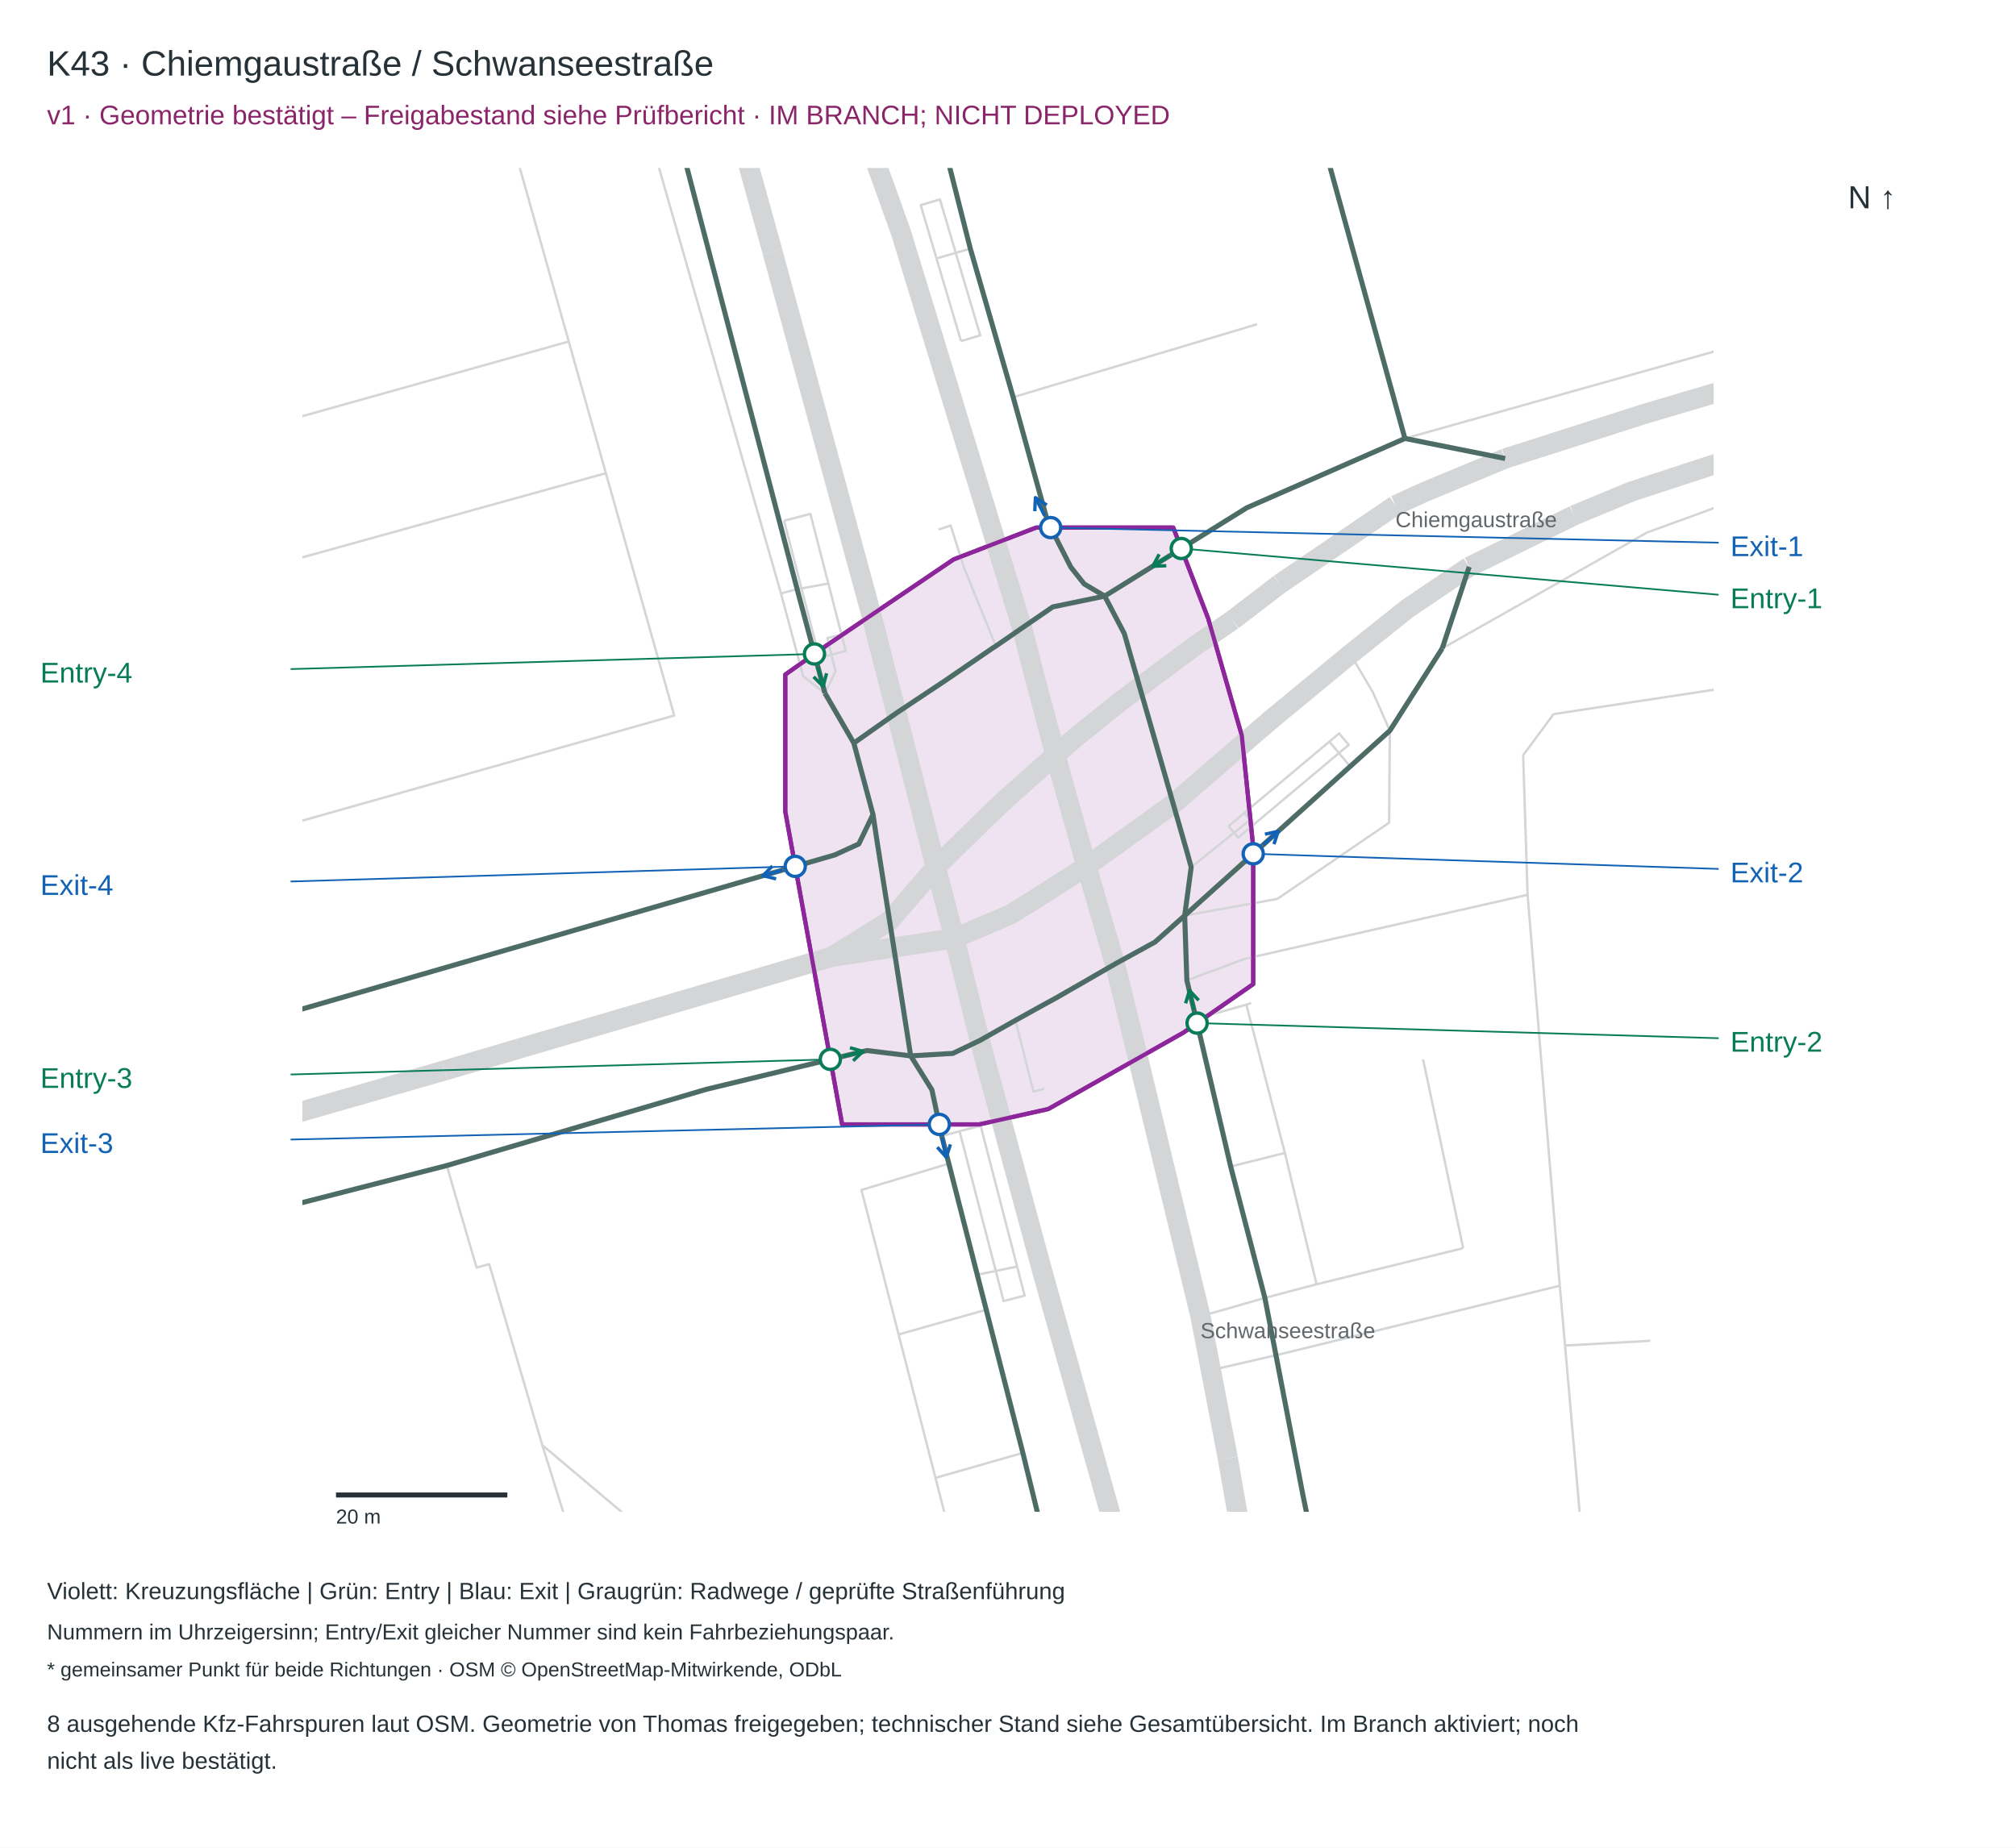
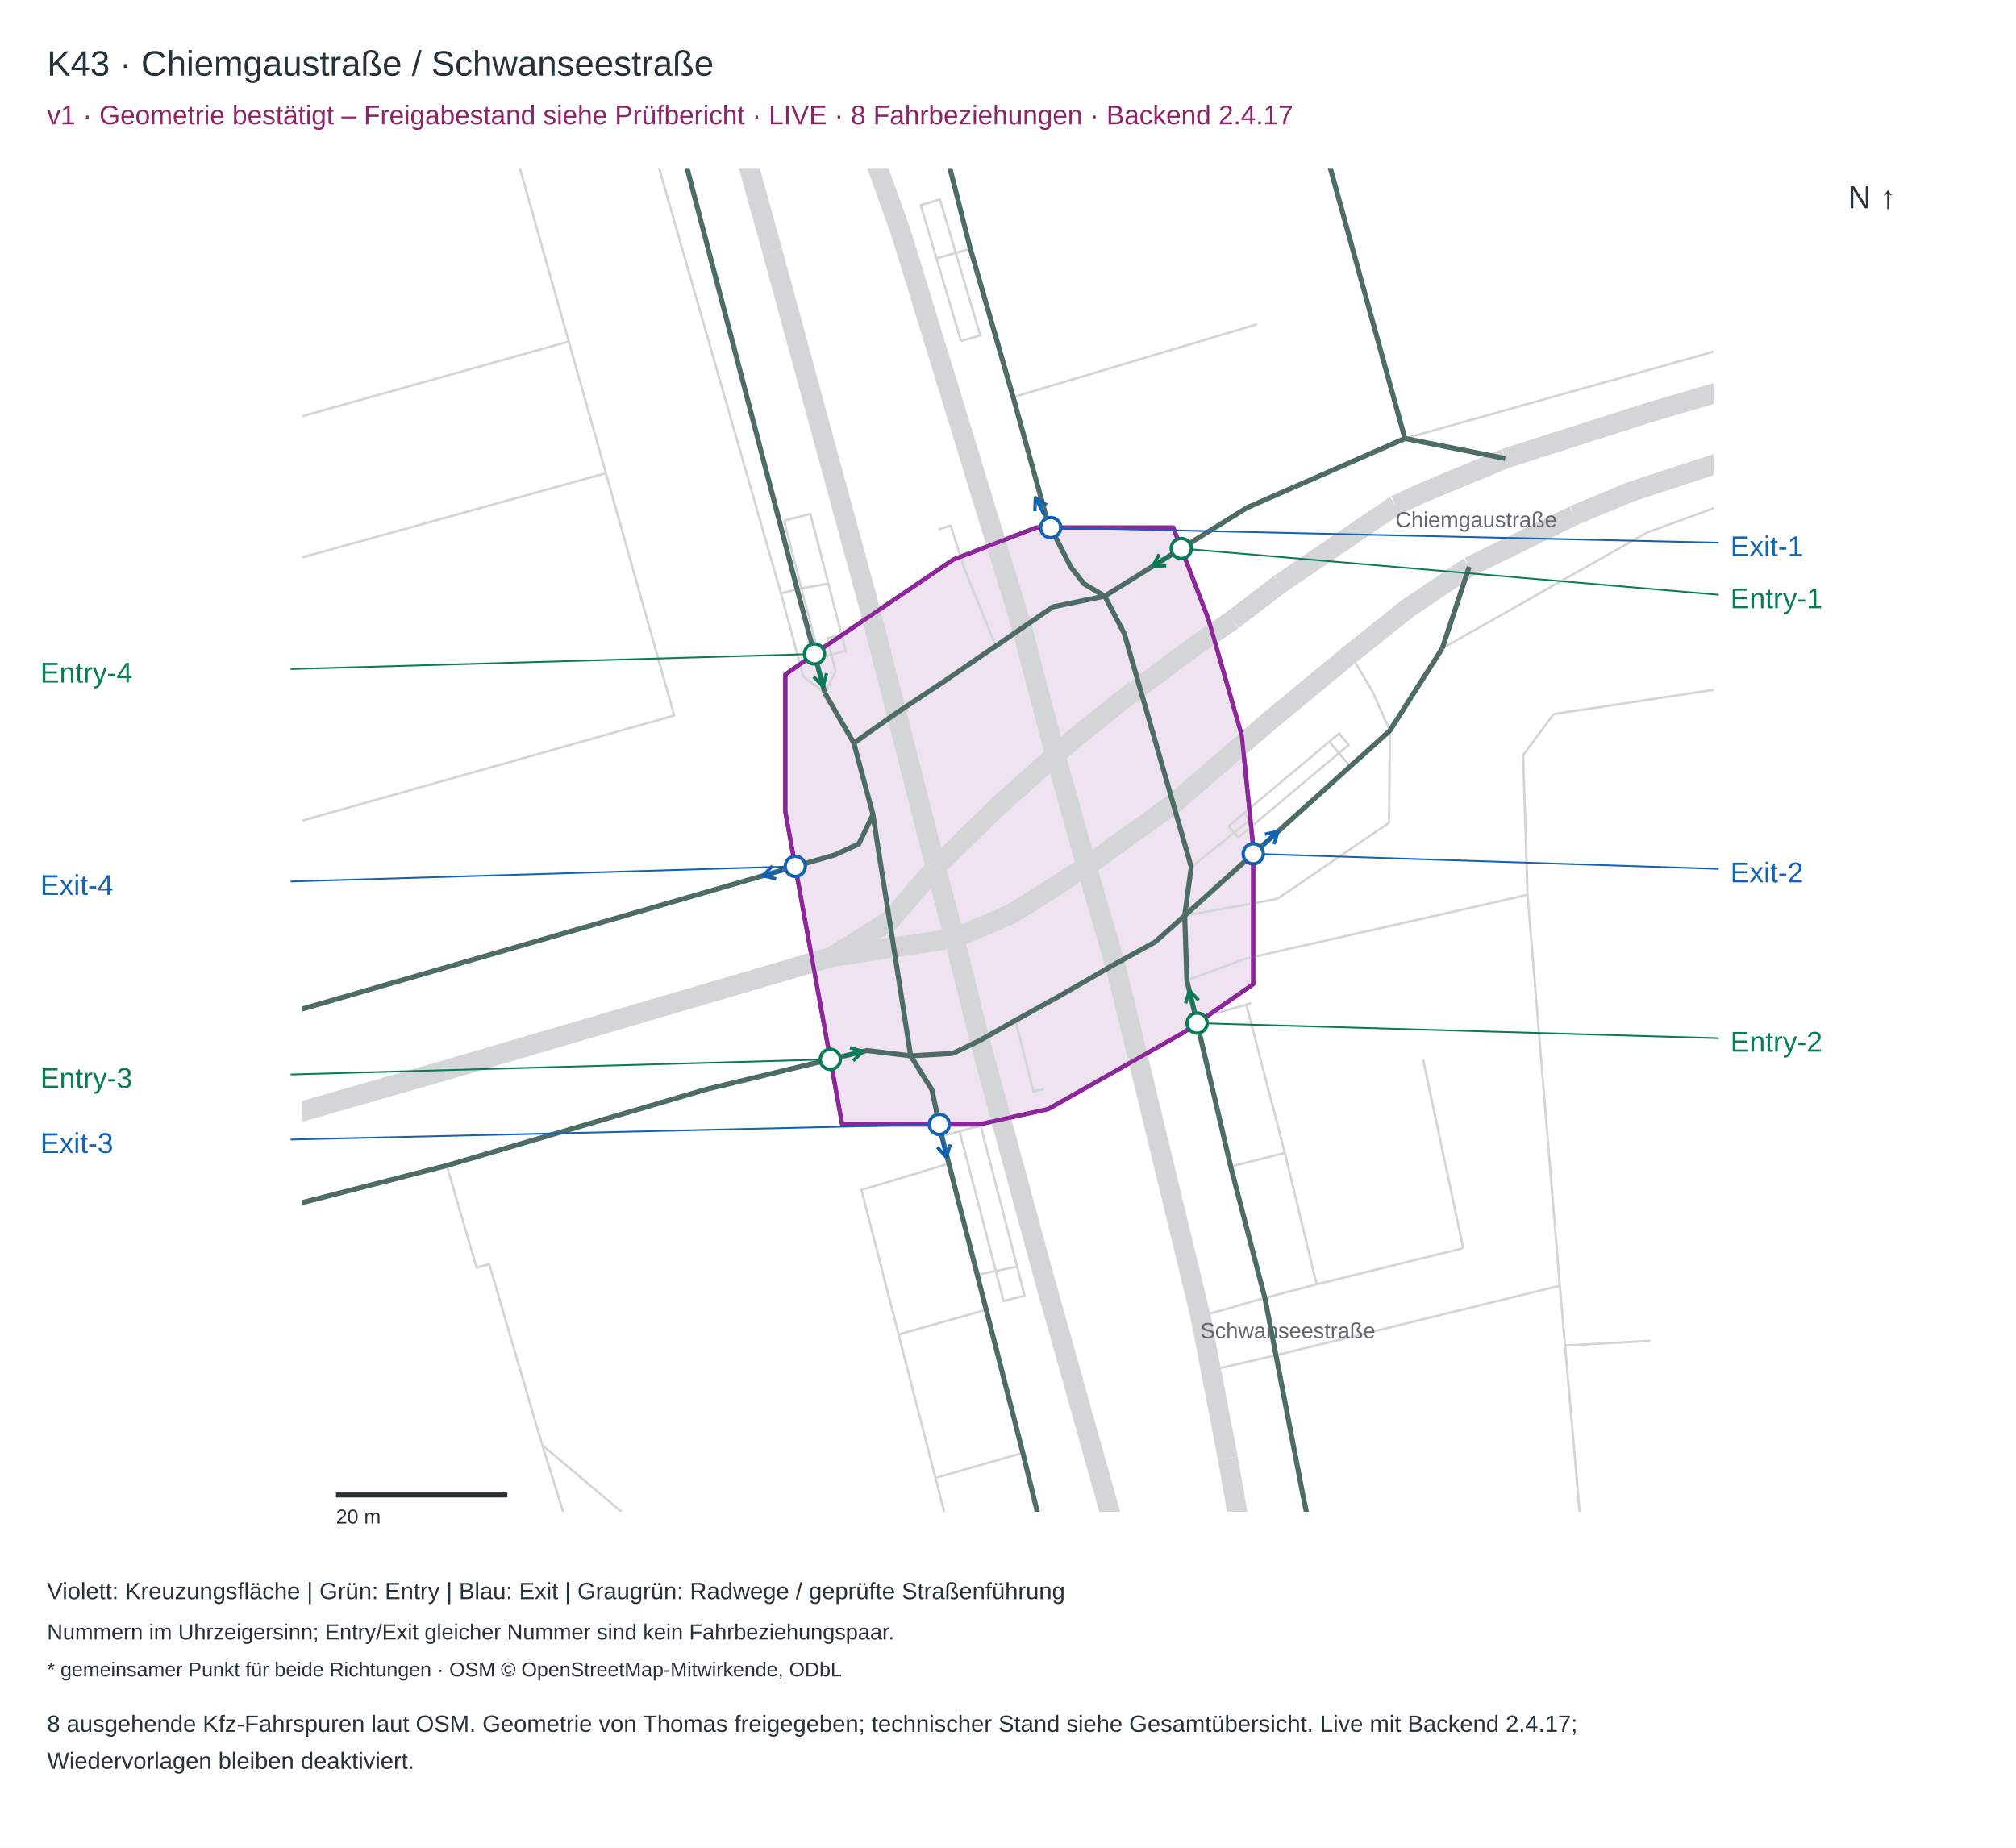
<svg xmlns="http://www.w3.org/2000/svg" width="1200" height="1100" viewBox="0 0 1200 1100">
  <rect width="1200" height="1100" fill="white" />
  <defs>
    <clipPath id="map">
      <rect x="180" y="100" width="840" height="800" />
    </clipPath>
  </defs>
  <text x="28" y="45" font-family="Arial,sans-serif" font-size="21" fill="#263238">K43 · Chiemgaustraße / Schwanseestraße</text>
-   <text x="28" y="74" font-family="Arial,sans-serif" font-size="16" fill="#8b256a">v1 · Geometrie bestätigt – Freigabestand siehe Prüfbericht · IM BRANCH; NICHT DEPLOYED</text>
+   <text x="28" y="74" font-family="Arial,sans-serif" font-size="16" fill="#8b256a">v1 · Geometrie bestätigt – Freigabestand siehe Prüfbericht · LIVE · 8 Fahrbeziehungen · Backend 2.4.17</text>
  <g clip-path="url(#map)">
    <polygon points="467.43,483.17 501.28,669.39 582.88,669.39 623.98,660.24 704.46,614.71 745.97,585.87 745.97,504.27 739.15,437.79 719.17,368.24 698.36,314.08 616.76,314.08 567.59,333.04 492.79,383.69 467.43,401.57 467.43,483.17" fill="#efe3f2" stroke="#8c269a" stroke-width="2.5" stroke-linejoin="round" />
    <polyline points="733.64,369.19 710.63,384.97 678.37,409.04 666.2,418.13 640.88,438.51 628.18,449.47" fill="none" stroke="#d3d5d7" stroke-width="12" stroke-linejoin="round" />
    <polyline points="895.94,272.96 847.56,293.06 830.62,300.83" fill="none" stroke="#d3d5d7" stroke-width="12" stroke-linejoin="round" />
    <polyline points="1549.85,73.68 1330.42,142.61" fill="none" stroke="#d3d5d7" stroke-width="12" stroke-linejoin="round" />
    <polyline points="628.18,449.47 596.26,477.97 585.79,488.01 557.02,516.23" fill="none" stroke="#d3d5d7" stroke-width="12" stroke-linejoin="round" />
    <polyline points="557.02,516.23 568.09,558.58" fill="none" stroke="#d3d5d7" stroke-width="12" stroke-linejoin="round" />
    <polyline points="628.18,449.47 623.29,430.9 616.01,403.54 608.39,373.84 536.36,138.63 493.6,19.3 484.19,-15.62" fill="none" stroke="#d3d5d7" stroke-width="12" stroke-linejoin="round" />
    <polyline points="524.61,1293.23 546.78,1331.49 648.72,1345.69 697.67,1339.73" fill="none" stroke="#d3d5d7" stroke-width="1.4" stroke-linejoin="round" />
    <polyline points="398.33,1336.94 403.29,1349.77 407.35,1404.9 452.8,1455.26 480.59,1522.65 489.99,1589.58 490.79,1687.06 488.48,1786.59 508.95,1874.47" fill="none" stroke="#d3d5d7" stroke-width="1.4" stroke-linejoin="round" />
    <polyline points="387.11,-93.74 391.66,-77.9 415.65,-3.3" fill="none" stroke="#d3d5d7" stroke-width="12" stroke-linejoin="round" />
    <polyline points="14.56,450.94 -4.05,382.87 -16.18,338.59" fill="none" stroke="#d3d5d7" stroke-width="12" stroke-linejoin="round" />
    <polyline points="41.94,515.55 3.99,525.48 37.73,640.28" fill="none" stroke="#d3d5d7" stroke-width="1.4" stroke-linejoin="round" />
    <polyline points="761.7,347.67 733.64,369.19" fill="none" stroke="#d3d5d7" stroke-width="12" stroke-linejoin="round" />
    <polyline points="1330.42,142.61 1241.18,169.12" fill="none" stroke="#d3d5d7" stroke-width="12" stroke-linejoin="round" />
    <polyline points="94.44,1442.49 117.6,1434.42 133.6,1428.86 200.55,1405.41 313.86,1365.79 354.85,1351.76 387.71,1340.58 398.33,1336.94 468.73,1311.85 497.05,1302.09 524.61,1293.23 567.98,1279.38 684.85,1243.5 728.75,1231.97" fill="none" stroke="#d3d5d7" stroke-width="12" stroke-linejoin="round" />
    <polyline points="728.75,1231.97 742.44,1328.66 752.22,1411.54 755.55,1461.96 758.66,1530.2 760.44,1606.73 761.01,1687.35 757.94,1800.67 736.71,2410.98 732.13,2542.98" fill="none" stroke="#d3d5d7" stroke-width="12" stroke-linejoin="round" />
    <polyline points="797.71,-955.22 854.12,-755.66 908.9,-561.84 961.48,-375.79 1010.73,-201.5 1040.11,-95.39" fill="none" stroke="#d3d5d7" stroke-width="12" stroke-linejoin="round" />
    <polyline points="1574.3,856.19 1489.11,714.54 1442.64,551.09" fill="none" stroke="#d3d5d7" stroke-width="1.4" stroke-linejoin="round" />
    <polyline points="1920.8,233.73 1913.55,236.11 1778.59,279.6 1631.73,328.65 1440.25,391.73 1416.25,406.03 1411.09,419.6 1415.08,453.27 1442.64,551.09" fill="none" stroke="#d3d5d7" stroke-width="1.4" stroke-linejoin="round" />
    <polyline points="814.13,-145.52 928.12,-177.88" fill="none" stroke="#d3d5d7" stroke-width="1.4" stroke-linejoin="round" />
    <polyline points="926.23,-365.97 961.48,-375.79" fill="none" stroke="#d3d5d7" stroke-width="1.4" stroke-linejoin="round" />
    <polyline points="1442.64,551.09 1405.56,616.38 1405.56,641.42 1424.44,707.95 1448.59,721.24 1468.91,719.25 1489.11,714.54 1513.45,694.56 1515.5,675.14 1509.62,648.06" fill="none" stroke="#d3d5d7" stroke-width="1.4" stroke-linejoin="round" />
    <polyline points="928.12,-177.88 976.76,-192.07" fill="none" stroke="#d3d5d7" stroke-width="1.4" stroke-linejoin="round" />
    <polyline points="978.2,-10.23 1025.82,-23.23" fill="none" stroke="#d3d5d7" stroke-width="1.4" stroke-linejoin="round" />
    <polyline points="1509.62,648.06 1449.5,452.53" fill="none" stroke="#d3d5d7" stroke-width="1.4" stroke-linejoin="round" />
    <polyline points="976.76,-192.07 1010.73,-201.5" fill="none" stroke="#d3d5d7" stroke-width="1.4" stroke-linejoin="round" />
    <polyline points="810.79,19.58 956.48,-21.01" fill="none" stroke="#d3d5d7" stroke-width="1.4" stroke-linejoin="round" />
    <polyline points="1025.82,-23.23 1057.7,-31.8" fill="none" stroke="#d3d5d7" stroke-width="1.4" stroke-linejoin="round" />
    <polyline points="1449.5,452.53 1441.46,421.31 1440.25,391.73" fill="none" stroke="#d3d5d7" stroke-width="1.4" stroke-linejoin="round" />
    <polyline points="876.49,-351.43 926.23,-365.97" fill="none" stroke="#d3d5d7" stroke-width="1.4" stroke-linejoin="round" />
    <polyline points="764.96,-319.41 876.49,-351.43" fill="none" stroke="#d3d5d7" stroke-width="1.4" stroke-linejoin="round" />
    <polyline points="858.48,385.99 980.4,317.01 1028.2,299.58" fill="none" stroke="#d3d5d7" stroke-width="1.4" stroke-linejoin="round" />
    <polyline points="830.62,300.83 761.7,347.67" fill="none" stroke="#d3d5d7" stroke-width="12" stroke-linejoin="round" />
    <polyline points="272.88,717.83 283.69,754.62 291.19,752.58 322.77,860.28 388.43,1069.71 403.18,1067.27 420.69,1133.47 462.93,1292.77 468.73,1311.85" fill="none" stroke="#d3d5d7" stroke-width="1.4" stroke-linejoin="round" />
    <polyline points="803.81,389.4 817.23,412.22 827.28,434.99" fill="none" stroke="#d3d5d7" stroke-width="1.4" stroke-linejoin="round" />
    <polyline points="705.17,545.07 760.29,535.14" fill="none" stroke="#d3d5d7" stroke-width="1.4" stroke-linejoin="round" />
    <polyline points="474.49,350.74 472.21,351.3" fill="none" stroke="#d3d5d7" stroke-width="1.4" stroke-linejoin="round" />
    <polyline points="1147.2,391.33 924.78,425.11" fill="none" stroke="#d3d5d7" stroke-width="1.4" stroke-linejoin="round" />
    <polyline points="783.68,764.56 870.95,743.04" fill="none" stroke="#d3d5d7" stroke-width="1.4" stroke-linejoin="round" />
    <polyline points="714.57,783.63 752.9,772.68 766.13,769.16" fill="none" stroke="#d3d5d7" stroke-width="1.4" stroke-linejoin="round" />
    <polyline points="808.74,959.52 790.55,963.43 749.03,972.4" fill="none" stroke="#d3d5d7" stroke-width="1.4" stroke-linejoin="round" />
    <polyline points="67.9,772.28 102.9,897.63 170.22,1082.26 227.85,1184.56 263.14,1243.89 297.75,1327.75 313.86,1365.79" fill="none" stroke="#d3d5d7" stroke-width="1.4" stroke-linejoin="round" />
    <polyline points="827.28,434.99 826.86,489.77 760.29,535.14" fill="none" stroke="#d3d5d7" stroke-width="1.4" stroke-linejoin="round" />
    <polyline points="1222.91,662.25 1233.33,893.49 1062.74,906.55" fill="none" stroke="#d3d5d7" stroke-width="1.4" stroke-linejoin="round" />
    <polyline points="924.78,425.11 906.63,449.58 909.28,532.7 928.46,765.41" fill="none" stroke="#d3d5d7" stroke-width="1.4" stroke-linejoin="round" />
    <polyline points="366.79,-61.27 353.37,-35.83 464.86,353.24 478.13,402.68 491.02,412.62" fill="none" stroke="#d3d5d7" stroke-width="1.4" stroke-linejoin="round" />
    <polyline points="870.95,743.04 847.07,630.69" fill="none" stroke="#d3d5d7" stroke-width="1.4" stroke-linejoin="round" />
    <polyline points="608.84,864.93 556.83,879.81" fill="none" stroke="#d3d5d7" stroke-width="1.4" stroke-linejoin="round" />
    <polyline points="909.28,532.7 740.85,570.85" fill="none" stroke="#d3d5d7" stroke-width="1.4" stroke-linejoin="round" />
    <polyline points="630.07,951.74 579.31,967.29" fill="none" stroke="#d3d5d7" stroke-width="1.4" stroke-linejoin="round" />
    <polyline points="740.85,570.85 706.46,583.62" fill="none" stroke="#d3d5d7" stroke-width="1.4" stroke-linejoin="round" />
    <polyline points="650.92,1050.86 603.91,1063.13" fill="none" stroke="#d3d5d7" stroke-width="1.4" stroke-linejoin="round" />
    <polyline points="587.04,779.72 534.88,794.42" fill="none" stroke="#d3d5d7" stroke-width="1.4" stroke-linejoin="round" />
    <polyline points="914.78,1196.32 979.94,1193.02 1018.92,1216.87 1077.41,1257.63" fill="none" stroke="#d3d5d7" stroke-width="1.4" stroke-linejoin="round" />
    <polyline points="795.55,1213.29 840.43,1206.03 914.78,1196.32" fill="none" stroke="#d3d5d7" stroke-width="1.4" stroke-linejoin="round" />
    <polyline points="670.6,1149.48 629.69,1163.45 603.91,1063.13 579.31,967.29 556.83,879.81 534.88,794.42 512.78,708.41 564.79,692.74" fill="none" stroke="#d3d5d7" stroke-width="1.4" stroke-linejoin="round" />
    <polyline points="747.18,690.81 761.13,687.29" fill="none" stroke="#d3d5d7" stroke-width="1.4" stroke-linejoin="round" />
    <polyline points="724.16,603.09 739.1,598.89" fill="none" stroke="#d3d5d7" stroke-width="1.4" stroke-linejoin="round" />
    <polyline points="732.54,694.44 747.18,690.81" fill="none" stroke="#d3d5d7" stroke-width="1.4" stroke-linejoin="round" />
    <polyline points="712.0,606.67 724.16,603.09" fill="none" stroke="#d3d5d7" stroke-width="1.4" stroke-linejoin="round" />
    <polyline points="783.68,764.56 764.8,686.38 741.87,598.1 744.75,597.13" fill="none" stroke="#d3d5d7" stroke-width="1.4" stroke-linejoin="round" />
    <polyline points="364.28,-70.24 391.66,-77.9 411.94,-83.58 406.74,-101.4 414.86,-103.68 427.41,-107.2 437.98,-110.72 433.62,-128.26 452.39,-133.48 495.0,-143.76" fill="none" stroke="#d3d5d7" stroke-width="1.4" stroke-linejoin="round" />
    <polyline points="1055.5,2714.03 1026.65,2651.19 983.32,2550.58 969.63,2499.09 955.26,2403.03 940.93,2287.55 931.19,2211.71 864.05,1685.59 838.08,1482.11 835.81,1466.95 831.83,1440.16 795.55,1213.29 759.38,1019.58 749.03,972.4 730.84,868.11" fill="none" stroke="#d3d5d7" stroke-width="12" stroke-linejoin="round" />
    <polyline points="1212.1,-713.76 1189.66,-687.25 1267.23,-202.63 1320.72,104.91 1330.42,142.61" fill="none" stroke="#d3d5d7" stroke-width="12" stroke-linejoin="round" />
    <polyline points="459.78,149.7 517.86,363.0 521.88,378.67 533.59,424.49 557.02,516.23" fill="none" stroke="#d3d5d7" stroke-width="12" stroke-linejoin="round" />
    <polyline points="730.84,868.11 720.75,815.71 714.57,783.63 671.7,606.39 663.66,573.91 646.71,515.72" fill="none" stroke="#d3d5d7" stroke-width="12" stroke-linejoin="round" />
    <polyline points="117.6,1434.42 100.32,1400.25 67.18,1319.23 30.22,1269.16 -105.38,937.43 -111.14,923.35 -143.22,828.43" fill="none" stroke="#d3d5d7" stroke-width="1.4" stroke-linejoin="round" />
    <polyline points="1062.74,906.55 996.62,914.55 942.87,930.05 892.83,941.41" fill="none" stroke="#d3d5d7" stroke-width="1.4" stroke-linejoin="round" />
    <polyline points="-346.57,823.54 -297.66,805.09 -245.76,787.72 -150.61,756.32 -47.95,725.78 109.91,681.72 264.66,637.27" fill="none" stroke="#d3d5d7" stroke-width="12" stroke-linejoin="round" />
    <polyline points="285.36,-308.0 264.51,-303.01" fill="none" stroke="#d3d5d7" stroke-width="1.4" stroke-linejoin="round" />
    <polyline points="264.51,-303.01 197.56,-286.26" fill="none" stroke="#d3d5d7" stroke-width="1.4" stroke-linejoin="round" />
    <polyline points="197.56,-286.26 188.95,-284.1 181.29,-282.23 -71.72,-218.93" fill="none" stroke="#d3d5d7" stroke-width="1.4" stroke-linejoin="round" />
    <polyline points="1176.09,188.2 979.83,246.1 895.94,272.96" fill="none" stroke="#d3d5d7" stroke-width="12" stroke-linejoin="round" />
    <polyline points="557.02,516.23 529.53,548.19 494.96,569.65" fill="none" stroke="#d3d5d7" stroke-width="12" stroke-linejoin="round" />
    <polyline points="1783.14,-41.68 1320.72,104.91" fill="none" stroke="#d3d5d7" stroke-width="1.4" stroke-linejoin="round" />
    <polyline points="-584.53,636.93 -537.33,618.71 -259.11,544.05 -135.67,510.89" fill="none" stroke="#d3d5d7" stroke-width="1.4" stroke-linejoin="round" />
    <polyline points="621.5,648.23 615.21,649.82 610.97,633.3 604.37,607.47" fill="none" stroke="#d3d5d7" stroke-width="1.4" stroke-linejoin="round" />
    <polyline points="558.57,315.25 565.85,312.87 574.0,338.42 592.77,384.63" fill="none" stroke="#d3d5d7" stroke-width="1.4" stroke-linejoin="round" />
    <polyline points="731.29,491.82 734.59,495.74 737.02,498.63 796.99,448.33 802.83,443.45 797.1,436.63 791.27,441.52 740.66,483.93 731.29,491.82" fill="none" stroke="#d3d5d7" stroke-width="1.4" stroke-linejoin="round" />
    <polyline points="571.16,673.44 583.71,670.2 605.43,754.0 609.9,771.31 597.36,774.55 592.73,756.61 571.16,673.44" fill="none" stroke="#d3d5d7" stroke-width="1.4" stroke-linejoin="round" />
    <polyline points="572.03,203.07 583.48,199.66 568.89,150.55 559.48,118.7 548.03,122.11 557.44,153.85 572.03,203.07" fill="none" stroke="#d3d5d7" stroke-width="1.4" stroke-linejoin="round" />
    <polyline points="466.72,309.97 482.37,305.94 493.07,347.39 500.91,377.82 503.41,387.53 494.88,389.74 487.76,391.56 477.07,350.28 466.72,309.97" fill="none" stroke="#d3d5d7" stroke-width="1.4" stroke-linejoin="round" />
    <polyline points="577.57,148.0 568.89,150.55 557.44,153.85" fill="none" stroke="#d3d5d7" stroke-width="1.4" stroke-linejoin="round" />
    <polyline points="709.04,516.29 734.59,495.74 744.03,488.13 740.66,483.93" fill="none" stroke="#d3d5d7" stroke-width="1.4" stroke-linejoin="round" />
    <polyline points="264.58,-59.05 232.24,-115.43 188.95,-284.1 168.82,-363.07 261.51,-390.66" fill="none" stroke="#d3d5d7" stroke-width="1.4" stroke-linejoin="round" />
    <polyline points="1241.18,169.12 1176.09,188.2" fill="none" stroke="#d3d5d7" stroke-width="12" stroke-linejoin="round" />
    <polyline points="298.32,60.63 -65.12,159.87" fill="none" stroke="#d3d5d7" stroke-width="1.4" stroke-linejoin="round" />
    <polyline points="-4.05,382.87 360.65,281.7" fill="none" stroke="#d3d5d7" stroke-width="1.4" stroke-linejoin="round" />
    <polyline points="-25.32,305.32 338.54,203.3" fill="none" stroke="#d3d5d7" stroke-width="1.4" stroke-linejoin="round" />
    <polyline points="-259.11,544.05 -284.13,445.49 -301.38,413.02 -334.51,300.89 -382.62,121.32" fill="none" stroke="#d3d5d7" stroke-width="1.4" stroke-linejoin="round" />
    <polyline points="45.04,526.68 401.32,425.96 360.65,281.7 338.54,203.3 298.32,60.63 264.58,-59.05" fill="none" stroke="#d3d5d7" stroke-width="1.4" stroke-linejoin="round" />
    <polyline points="560.58,676.33 571.16,673.44" fill="none" stroke="#d3d5d7" stroke-width="1.4" stroke-linejoin="round" />
    <polyline points="1320.72,104.91 1301.5,126.88 1104.29,185.64 836.26,261.04" fill="none" stroke="#d3d5d7" stroke-width="1.4" stroke-linejoin="round" />
    <polyline points="759.38,1019.58 799.34,1010.95 820.04,1006.75" fill="none" stroke="#d3d5d7" stroke-width="1.4" stroke-linejoin="round" />
    <polyline points="494.96,569.65 532.0,564.03 568.09,558.58" fill="none" stroke="#d3d5d7" stroke-width="12" stroke-linejoin="round" />
    <polyline points="494.96,569.65 264.66,637.27" fill="none" stroke="#d3d5d7" stroke-width="12" stroke-linejoin="round" />
    <polyline points="936.95,306.79 970.96,292.66 1074.0,258.93 1367.16,170.6" fill="none" stroke="#d3d5d7" stroke-width="12" stroke-linejoin="round" />
    <polyline points="874.52,337.45 936.95,306.79" fill="none" stroke="#d3d5d7" stroke-width="12" stroke-linejoin="round" />
    <polyline points="1367.16,170.6 1532.6,122.28 1583.66,107.35" fill="none" stroke="#d3d5d7" stroke-width="12" stroke-linejoin="round" />
    <polyline points="568.09,558.58 601.22,544.5 613.24,537.12 646.71,515.72" fill="none" stroke="#d3d5d7" stroke-width="12" stroke-linejoin="round" />
    <polyline points="568.09,558.58 583.18,619.44 620.9,758.65 666.16,919.95 696.41,1065.4 721.55,1197.17 728.75,1231.97" fill="none" stroke="#d3d5d7" stroke-width="12" stroke-linejoin="round" />
    <polyline points="646.71,515.72 628.18,449.47" fill="none" stroke="#d3d5d7" stroke-width="12" stroke-linejoin="round" />
    <polyline points="646.71,515.72 698.35,478.59 756.54,428.4 803.81,389.4 837.59,362.43 874.52,337.45" fill="none" stroke="#d3d5d7" stroke-width="12" stroke-linejoin="round" />
    <polyline points="-143.22,828.43 -151.14,804.18" fill="none" stroke="#d3d5d7" stroke-width="1.4" stroke-linejoin="round" />
    <polyline points="265.95,693.87 272.88,717.83" fill="none" stroke="#d3d5d7" stroke-width="1.4" stroke-linejoin="round" />
    <polyline points="60.81,746.5 67.9,772.28" fill="none" stroke="#d3d5d7" stroke-width="1.4" stroke-linejoin="round" />
    <polyline points="474.49,350.74 477.07,350.28 493.07,347.39" fill="none" stroke="#d3d5d7" stroke-width="1.4" stroke-linejoin="round" />
    <polyline points="-105.38,937.43 -78.05,957.53 -30.78,981.94 6.83,993.13 31.25,1017.99 38.37,1043.43 39.89,1076.98 49.56,1101.39 59.22,1120.18 73.93,1141.08 70.41,1178.66 68.36,1212.21 80.57,1244.29 114.12,1256.95 148.16,1277.84 182.24,1358.18 200.55,1405.41" fill="none" stroke="#d3d5d7" stroke-width="1.4" stroke-linejoin="round" />
    <polyline points="-111.14,923.35 -100.95,909.21 -56.21,893.94 -40.44,878.73 -47.23,855.11" fill="none" stroke="#d3d5d7" stroke-width="1.4" stroke-linejoin="round" />
    <polyline points="102.9,897.63 189.86,917.84 222.39,1000.73 232.59,1039.4 256.47,1071.42 260.03,1115.64 264.09,1150.73 293.58,1187.35 338.85,1210.74 375.05,1306.91 387.71,1340.58" fill="none" stroke="#d3d5d7" stroke-width="1.4" stroke-linejoin="round" />
    <polyline points="322.77,860.28 396.89,922.78 398.82,968.66 414.1,999.14 465.16,1017.31 506.94,1053.82 523.28,1117.0 557.36,1248.78 567.98,1279.38" fill="none" stroke="#d3d5d7" stroke-width="1.4" stroke-linejoin="round" />
    <polyline points="478.74,1231.35 497.05,1302.09" fill="none" stroke="#d3d5d7" stroke-width="1.4" stroke-linejoin="round" />
    <polyline points="467.4,352.61 464.86,353.24" fill="none" stroke="#d3d5d7" stroke-width="1.4" stroke-linejoin="round" />
    <polyline points="472.21,351.3 467.4,352.61" fill="none" stroke="#d3d5d7" stroke-width="1.4" stroke-linejoin="round" />
    <polyline points="761.13,687.29 764.8,686.38" fill="none" stroke="#d3d5d7" stroke-width="1.4" stroke-linejoin="round" />
    <polyline points="739.1,598.89 741.87,598.1" fill="none" stroke="#d3d5d7" stroke-width="1.4" stroke-linejoin="round" />
    <polyline points="-348.73,111.95 -97.65,40.98 -30.55,23.1" fill="none" stroke="#d3d5d7" stroke-width="12" stroke-linejoin="round" />
    <polyline points="956.48,-21.01 978.2,-10.23" fill="none" stroke="#d3d5d7" stroke-width="1.4" stroke-linejoin="round" />
    <polyline points="678.79,-295.06 764.96,-319.41" fill="none" stroke="#d3d5d7" stroke-width="1.4" stroke-linejoin="round" />
    <polyline points="728.98,-121.05 814.13,-145.52" fill="none" stroke="#d3d5d7" stroke-width="1.4" stroke-linejoin="round" />
    <polyline points="772.5,29.91 810.79,19.58" fill="none" stroke="#d3d5d7" stroke-width="1.4" stroke-linejoin="round" />
    <polyline points="603.08,236.45 748.24,193.02" fill="none" stroke="#d3d5d7" stroke-width="1.4" stroke-linejoin="round" />
    <polyline points="558.35,72.21 702.97,29.8" fill="none" stroke="#d3d5d7" stroke-width="1.4" stroke-linejoin="round" />
    <polyline points="510.05,-97.09 655.7,-139.5" fill="none" stroke="#d3d5d7" stroke-width="1.4" stroke-linejoin="round" />
    <polyline points="460.73,-265.88 602.81,-307.26" fill="none" stroke="#d3d5d7" stroke-width="1.4" stroke-linejoin="round" />
    <polyline points="803.66,456.28 796.99,448.33 791.27,441.52" fill="none" stroke="#d3d5d7" stroke-width="1.4" stroke-linejoin="round" />
    <polyline points="581.7,758.88 592.73,756.61 605.43,754.0" fill="none" stroke="#d3d5d7" stroke-width="1.4" stroke-linejoin="round" />
    <polyline points="491.02,412.62 497.35,399.68 494.88,389.74 492.5,379.86 500.91,377.82" fill="none" stroke="#d3d5d7" stroke-width="1.4" stroke-linejoin="round" />
    <polyline points="264.58,-59.05 359.81,-86.02 387.11,-93.74" fill="none" stroke="#d3d5d7" stroke-width="12" stroke-linejoin="round" />
    <polyline points="831.6,954.58 808.74,959.52" fill="none" stroke="#d3d5d7" stroke-width="1.4" stroke-linejoin="round" />
    <polyline points="892.83,941.41 831.6,954.58" fill="none" stroke="#d3d5d7" stroke-width="1.4" stroke-linejoin="round" />
    <polyline points="1028.2,299.58 1134.77,260.64 1409.5,182.46" fill="none" stroke="#d3d5d7" stroke-width="1.4" stroke-linejoin="round" />
    <polyline points="982.33,798.22 931.57,801.01" fill="none" stroke="#d3d5d7" stroke-width="1.4" stroke-linejoin="round" />
    <polyline points="928.46,765.41 931.57,801.01 942.87,930.05" fill="none" stroke="#d3d5d7" stroke-width="1.4" stroke-linejoin="round" />
    <polyline points="928.46,765.41 771.93,803.79" fill="none" stroke="#d3d5d7" stroke-width="1.4" stroke-linejoin="round" />
    <polyline points="766.13,769.16 783.68,764.56" fill="none" stroke="#d3d5d7" stroke-width="1.4" stroke-linejoin="round" />
    <polyline points="771.93,803.79 759.5,806.8 720.75,815.71" fill="none" stroke="#d3d5d7" stroke-width="1.4" stroke-linejoin="round" />
    <polyline points="415.65,-3.3 427.75,34.23 459.78,149.7" fill="none" stroke="#d3d5d7" stroke-width="12" stroke-linejoin="round" />
    <polyline points="484.19,-15.62 452.39,-133.48 375.17,-398.56 300.56,-662.95" fill="none" stroke="#d3d5d7" stroke-width="12" stroke-linejoin="round" />
    <polyline points="302.53,-413.66 345.71,-256.05 387.11,-93.74" fill="none" stroke="#d3d5d7" stroke-width="12" stroke-linejoin="round" />
    <polyline points="-16.18,338.59 -25.32,305.32 -65.12,159.87 -97.65,40.98" fill="none" stroke="#d3d5d7" stroke-width="12" stroke-linejoin="round" />
    <polyline points="-30.55,23.1 53.54,0.62 235.66,-50.88 264.58,-59.05" fill="none" stroke="#d3d5d7" stroke-width="12" stroke-linejoin="round" />
    <polyline points="1040.11,-95.39 1057.7,-31.8 1076.77,32.3" fill="none" stroke="#d3d5d7" stroke-width="12" stroke-linejoin="round" />
    <polyline points="523.28,1117.0 497.88,1123.7 492.57,1117.12 420.69,1133.47" fill="none" stroke="#d3d5d7" stroke-width="1.4" stroke-linejoin="round" />
    <polyline points="836.26,261.04 772.5,29.91 728.98,-121.05 678.79,-295.06 625.22,-480.82 569.38,-674.42 518.35,-851.38 511.34,-880.79" fill="none" stroke="#4e6c66" stroke-width="3" stroke-linejoin="round" />
    <polyline points="836.26,261.04 742.1,302.31 657.56,354.88" fill="none" stroke="#4e6c66" stroke-width="3" stroke-linejoin="round" />
    <polyline points="-127.45,-1816.13 -102.43,-1762.3 -89.54,-1742.95 -70.81,-1710.41 -53.14,-1637.01 -38.02,-1582.67 -21.15,-1522.21 -17.47,-1506.6 47.85,-1228.58 130.91,-882.38 137.28,-850.24 146.49,-801.76 182.39,-664.65 226.63,-511.48 261.51,-390.66 285.36,-308.0 334.11,-139.05 359.81,-86.02 364.28,-70.24 366.79,-61.27" fill="none" stroke="#4e6c66" stroke-width="3" stroke-linejoin="round" />
    <polyline points="895.94,272.96 836.26,261.04" fill="none" stroke="#4e6c66" stroke-width="3" stroke-linejoin="round" />
    <polyline points="-4602.73,1782.56 -4537.22,1754.74 -4462.54,1725.44 -4402.33,1701.77 -4335.12,1687.58 -4278.44,1678.09 -4212.29,1672.3 -4117.1,1666.97 -3821.02,1699.38 -3653.95,1720.39 -3446.89,1729.81 -3240.69,1729.08 -3028.89,1724.08 -2896.89,1717.32 -2813.75,1712.5 -2729.36,1705.63 -2672.08,1697.97 -2538.83,1682.01 -2512.03,1678.83 -2451.03,1671.51 -2343.93,1652.09 -2052.82,1589.3 -1860.54,1539.23 -1677.82,1484.5 -1385.57,1373.62 -1322.52,1351.36 -1240.03,1314.01 -1205.3,1296.69 -631.31,1014.59 -471.71,938.28 -374.16,883.72 -233.06,834.39 -151.14,804.18 60.81,746.5 265.95,693.87 420.58,648.46 516.0,625.41 542.08,628.59" fill="none" stroke="#4e6c66" stroke-width="3" stroke-linejoin="round" />
    <polyline points="366.79,-61.27 474.49,350.74 491.02,412.62" fill="none" stroke="#4e6c66" stroke-width="3" stroke-linejoin="round" />
    <polyline points="542.08,628.59 554.71,648.8 560.58,676.33 564.79,692.74 581.7,758.88 587.04,779.72 608.84,864.93 630.07,951.74 650.92,1050.86 670.6,1149.48 684.85,1243.5 697.67,1339.73 710.02,1469.23 710.59,1530.54 713.06,1800.27 690.16,2408.03 693.72,2576.7 697.74,2674.24 713.28,2742.93" fill="none" stroke="#4e6c66" stroke-width="3" stroke-linejoin="round" />
    <polyline points="519.64,484.89 511.19,502.43 496.89,508.96 74.24,631.25 37.73,640.28 -267.07,738.1 -498.96,829.16 -564.93,858.35 -574.97,862.94 -594.01,870.67 -744.24,946.69 -1261.22,1201.48 -1330.03,1228.68 -1394.97,1259.11 -1483.94,1287.15 -1661.17,1349.26 -1710.15,1367.09 -1850.8,1411.09 -1897.35,1425.62 -2084.51,1477.06 -2183.54,1498.46 -2274.29,1518.11 -2406.56,1546.55 -2489.28,1559.61 -2638.23,1580.5 -2743.81,1594.52 -2822.47,1599.46 -2894.84,1604.97 -2949.01,1606.62 -2969.64,1607.64 -3281.11,1623.31 -3524.0,1616.95 -3669.87,1606.67 -3884.37,1586.01 -4116.99,1562.45 -4261.84,1570.4 -4284.62,1573.69 -4398.32,1590.04" fill="none" stroke="#4e6c66" stroke-width="3" stroke-linejoin="round" />
    <polyline points="74.24,631.25 45.04,526.68 41.94,515.55 14.56,450.94" fill="none" stroke="#4e6c66" stroke-width="3" stroke-linejoin="round" />
    <polyline points="858.48,385.99 874.52,337.45" fill="none" stroke="#4e6c66" stroke-width="3" stroke-linejoin="round" />
    <polyline points="1092.95,2642.05 1033.13,2492.34 1005.61,2394.91 985.44,2286.14 972.59,2207.05 947.61,1980.98 909.24,1680.2 906.21,1655.56 882.52,1459.12 878.19,1432.78 860.94,1321.67 840.43,1206.03 799.34,1010.95 790.55,963.43 775.61,890.37 759.5,806.8 752.9,772.68 732.54,694.44 712.0,606.67 706.46,583.62 705.17,545.07" fill="none" stroke="#4e6c66" stroke-width="3" stroke-linejoin="round" />
    <polyline points="1367.16,170.6 1409.5,182.46" fill="none" stroke="#4e6c66" stroke-width="3" stroke-linejoin="round" />
    <polyline points="491.02,412.62 508.23,442.37" fill="none" stroke="#4e6c66" stroke-width="3" stroke-linejoin="round" />
    <polyline points="508.23,442.37 519.64,484.89 522.37,502.89 529.53,548.19 532.0,564.03 538.33,604.63 542.08,628.59" fill="none" stroke="#4e6c66" stroke-width="3" stroke-linejoin="round" />
    <polyline points="542.08,628.59 567.18,627.11 583.18,619.44 598.38,610.87 604.37,607.47 610.28,604.23 616.54,600.71 629.5,593.61 634.58,590.66 643.8,585.38 663.66,573.91 687.54,560.8 705.17,545.07 803.66,456.28 827.28,434.99 858.48,385.99" fill="none" stroke="#4e6c66" stroke-width="3" stroke-linejoin="round" />
    <polyline points="657.56,354.88 645.31,347.61 637.39,337.62 623.51,310.37 603.08,236.45 577.57,148.0 558.35,72.21 510.05,-97.09 495.0,-143.76 460.73,-265.88 409.89,-444.31 360.8,-618.44 311.25,-794.09 297.6,-841.39 274.29,-921.95 172.16,-1340.2 143.95,-1453.86 123.03,-1567.52 97.47,-1676.29 67.11,-1784.62 55.62,-1815.61 38.56,-1861.77" fill="none" stroke="#4e6c66" stroke-width="3" stroke-linejoin="round" />
    <polyline points="705.17,545.07 709.04,516.29 707.03,508.91 698.35,478.59 692.89,459.51 688.91,445.66 687.28,439.93 680.95,417.96 678.37,409.04 669.23,377.19 657.56,354.88" fill="none" stroke="#4e6c66" stroke-width="3" stroke-linejoin="round" />
    <polyline points="657.56,354.88 626.66,361.3 608.39,373.84 595.23,382.93 592.77,384.63 590.95,385.77 574.46,397.06 562.21,405.47 555.01,410.24 545.72,416.42 533.59,424.49 518.92,434.82 508.23,442.37" fill="none" stroke="#4e6c66" stroke-width="3" stroke-linejoin="round" />
    <polyline points="1409.5,182.46 1539.08,143.86 1800.32,59.38" fill="none" stroke="#4e6c66" stroke-width="3" stroke-linejoin="round" />
    <polyline points="467.43,483.17 501.28,669.39 582.88,669.39 623.98,660.24 704.46,614.71 745.97,585.87 745.97,504.27 739.15,437.79 719.17,368.24 698.36,314.08 616.76,314.08 567.59,333.04 492.79,383.69 467.43,401.57 467.43,483.17" fill="none" stroke="#8c269a" stroke-width="2.5" stroke-linejoin="round" />
  </g>
  <text x="830.62" y="313.83" font-family="Arial,sans-serif" font-size="13" fill="#62676b">Chiemgaustraße</text>
  <text x="714.57" y="796.63" font-family="Arial,sans-serif" font-size="13" fill="#62676b">Schwanseestraße</text>
  <polyline points="625.4,314.08 1023,323.08" fill="none" stroke="#1262b5" stroke-width="1" stroke-linejoin="round" />
  <circle cx="625.4" cy="314.08" r="6" fill="#ffffff" stroke="#1262b5" stroke-width="2" />
  <text x="1030" y="331.08" font-family="Arial,sans-serif" font-size="17" fill="#1262b5">Exit-1</text>
  <polyline points="621.77,306.951 616.325,296.257" fill="none" stroke="#1262b5" stroke-width="2" stroke-linejoin="round" />
  <polyline points="623.066,300.68 616.325,296.257 615.937,304.31" fill="none" stroke="#1262b5" stroke-width="2" stroke-linejoin="round" />
  <polyline points="703.14,326.53 1023,354.08" fill="none" stroke="#087c58" stroke-width="1" stroke-linejoin="round" />
  <circle cx="703.14" cy="326.53" r="6" fill="#ffffff" stroke="#087c58" stroke-width="2" />
  <text x="1030" y="362.08" font-family="Arial,sans-serif" font-size="17" fill="#087c58">Entry-1</text>
  <polyline points="696.346,330.755 686.156,337.092" fill="none" stroke="#087c58" stroke-width="2" stroke-linejoin="round" />
  <polyline points="689.988,329.998 686.156,337.092 694.213,336.792" fill="none" stroke="#087c58" stroke-width="2" stroke-linejoin="round" />
  <polyline points="745.97,508.29 1023,517.29" fill="none" stroke="#1262b5" stroke-width="1" stroke-linejoin="round" />
  <circle cx="745.97" cy="508.29" r="6" fill="#ffffff" stroke="#1262b5" stroke-width="2" />
  <text x="1030" y="525.29" font-family="Arial,sans-serif" font-size="17" fill="#1262b5">Exit-2</text>
  <polyline points="751.912,502.933 760.824,494.898" fill="none" stroke="#1262b5" stroke-width="2" stroke-linejoin="round" />
  <polyline points="758.304,502.556 760.824,494.898 752.947,496.614" fill="none" stroke="#1262b5" stroke-width="2" stroke-linejoin="round" />
  <polyline points="712.56,609.08 1023,618.08" fill="none" stroke="#087c58" stroke-width="1" stroke-linejoin="round" />
  <circle cx="712.56" cy="609.08" r="6" fill="#ffffff" stroke="#087c58" stroke-width="2" />
  <text x="1030" y="626.08" font-family="Arial,sans-serif" font-size="17" fill="#087c58">Entry-2</text>
  <polyline points="710.737,601.291 708.001,589.606" fill="none" stroke="#087c58" stroke-width="2" stroke-linejoin="round" />
  <polyline points="713.492,595.51 708.001,589.606 705.702,597.334" fill="none" stroke="#087c58" stroke-width="2" stroke-linejoin="round" />
  <polyline points="484.8,389.32 173,398.32" fill="none" stroke="#087c58" stroke-width="1" stroke-linejoin="round" />
  <circle cx="484.8" cy="389.32" r="6" fill="#ffffff" stroke="#087c58" stroke-width="2" />
  <text x="24" y="406.32" font-family="Arial,sans-serif" font-size="17" fill="#087c58">Entry-4</text>
  <polyline points="486.864,397.049 489.961,408.643" fill="none" stroke="#087c58" stroke-width="2" stroke-linejoin="round" />
  <polyline points="484.29,402.912 489.961,408.643 492.019,400.847" fill="none" stroke="#087c58" stroke-width="2" stroke-linejoin="round" />
  <polyline points="473.36,515.77 173,524.77" fill="none" stroke="#1262b5" stroke-width="1" stroke-linejoin="round" />
  <circle cx="473.36" cy="515.77" r="6" fill="#ffffff" stroke="#1262b5" stroke-width="2" />
  <text x="24" y="532.77" font-family="Arial,sans-serif" font-size="17" fill="#1262b5">Exit-4</text>
  <polyline points="465.675,517.993 454.148,521.329" fill="none" stroke="#1262b5" stroke-width="2" stroke-linejoin="round" />
  <polyline points="459.76,515.541 454.148,521.329 461.984,523.226" fill="none" stroke="#1262b5" stroke-width="2" stroke-linejoin="round" />
  <polyline points="494.24,630.66 173,639.66" fill="none" stroke="#087c58" stroke-width="1" stroke-linejoin="round" />
  <circle cx="494.24" cy="630.66" r="6" fill="#ffffff" stroke="#087c58" stroke-width="2" />
  <text x="24" y="647.66" font-family="Arial,sans-serif" font-size="17" fill="#087c58">Entry-3</text>
  <polyline points="502.016,628.782 513.681,625.964" fill="none" stroke="#087c58" stroke-width="2" stroke-linejoin="round" />
  <polyline points="507.816,631.496 513.681,625.964 505.937,623.719" fill="none" stroke="#087c58" stroke-width="2" stroke-linejoin="round" />
  <polyline points="559.1,669.39 173,678.39" fill="none" stroke="#1262b5" stroke-width="1" stroke-linejoin="round" />
  <circle cx="559.1" cy="669.39" r="6" fill="#ffffff" stroke="#1262b5" stroke-width="2" />
  <text x="24" y="686.39" font-family="Arial,sans-serif" font-size="17" fill="#1262b5">Exit-3</text>
  <polyline points="560.77,677.214 563.274,688.95" fill="none" stroke="#1262b5" stroke-width="2" stroke-linejoin="round" />
  <polyline points="557.901,682.939 563.274,688.95 565.725,681.269" fill="none" stroke="#1262b5" stroke-width="2" stroke-linejoin="round" />
  <text x="1100" y="124" font-family="Arial,sans-serif" font-size="19" fill="#263238">N ↑</text>
  <polyline points="200,890 302.0,890" fill="none" stroke="#263238" stroke-width="3" stroke-linejoin="round" />
  <text x="200" y="907" font-family="Arial,sans-serif" font-size="12" fill="#263238">20 m</text>
  <text x="28" y="952" font-family="Arial,sans-serif" font-size="14" fill="#263238">Violett: Kreuzungsfläche  |  Grün: Entry  |  Blau: Exit  |  Graugrün: Radwege / geprüfte Straßenführung</text>
  <text x="28" y="976" font-family="Arial,sans-serif" font-size="13" fill="#263238">Nummern im Uhrzeigersinn; Entry/Exit gleicher Nummer sind kein Fahrbeziehungspaar.</text>
  <text x="28" y="998" font-family="Arial,sans-serif" font-size="12" fill="#263238">* gemeinsamer Punkt für beide Richtungen · OSM © OpenStreetMap-Mitwirkende, ODbL</text>
-   <text x="28" y="1031" font-family="Arial,sans-serif" font-size="14" fill="#263238">8 ausgehende Kfz-Fahrspuren laut OSM. Geometrie von Thomas freigegeben; technischer Stand siehe Gesamtübersicht. Im Branch aktiviert; noch</text>
-   <text x="28" y="1053" font-family="Arial,sans-serif" font-size="14" fill="#263238">nicht als live bestätigt.</text>
+   <text x="28" y="1031" font-family="Arial,sans-serif" font-size="14" fill="#263238">8 ausgehende Kfz-Fahrspuren laut OSM. Geometrie von Thomas freigegeben; technischer Stand siehe Gesamtübersicht. Live mit Backend 2.4.17;</text>
+   <text x="28" y="1053" font-family="Arial,sans-serif" font-size="14" fill="#263238">Wiedervorlagen bleiben deaktiviert.</text>
</svg>
